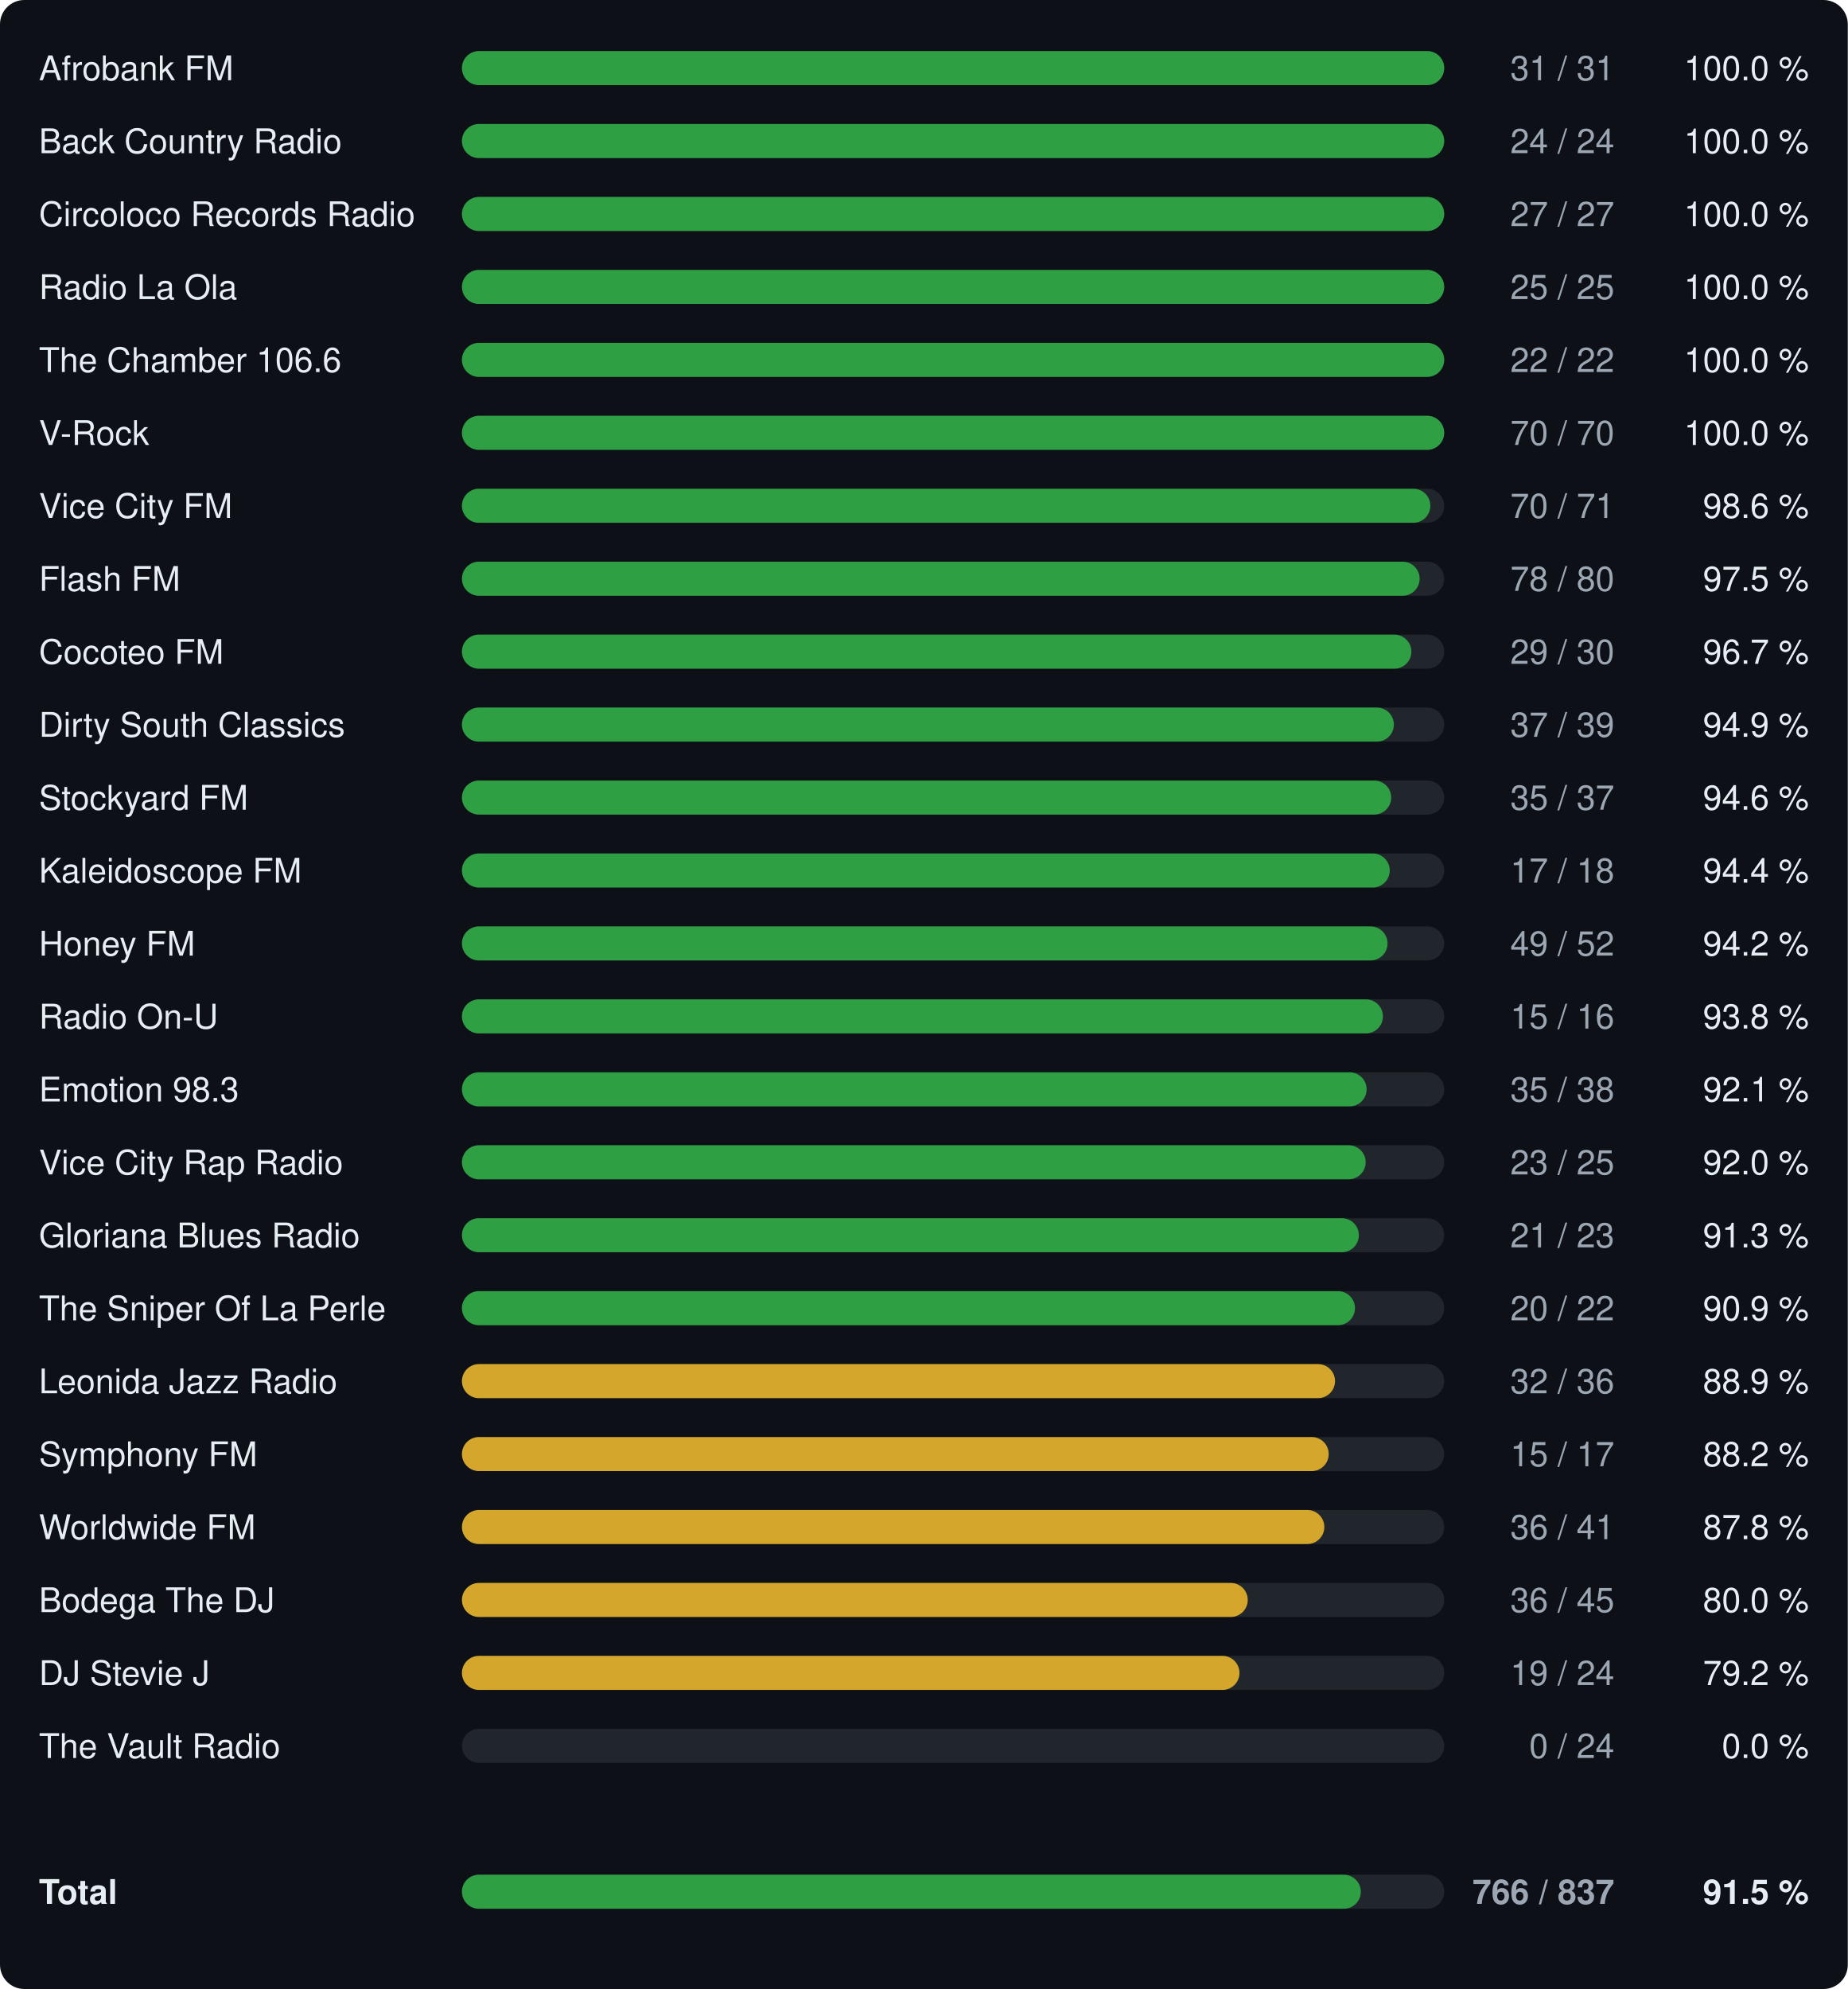
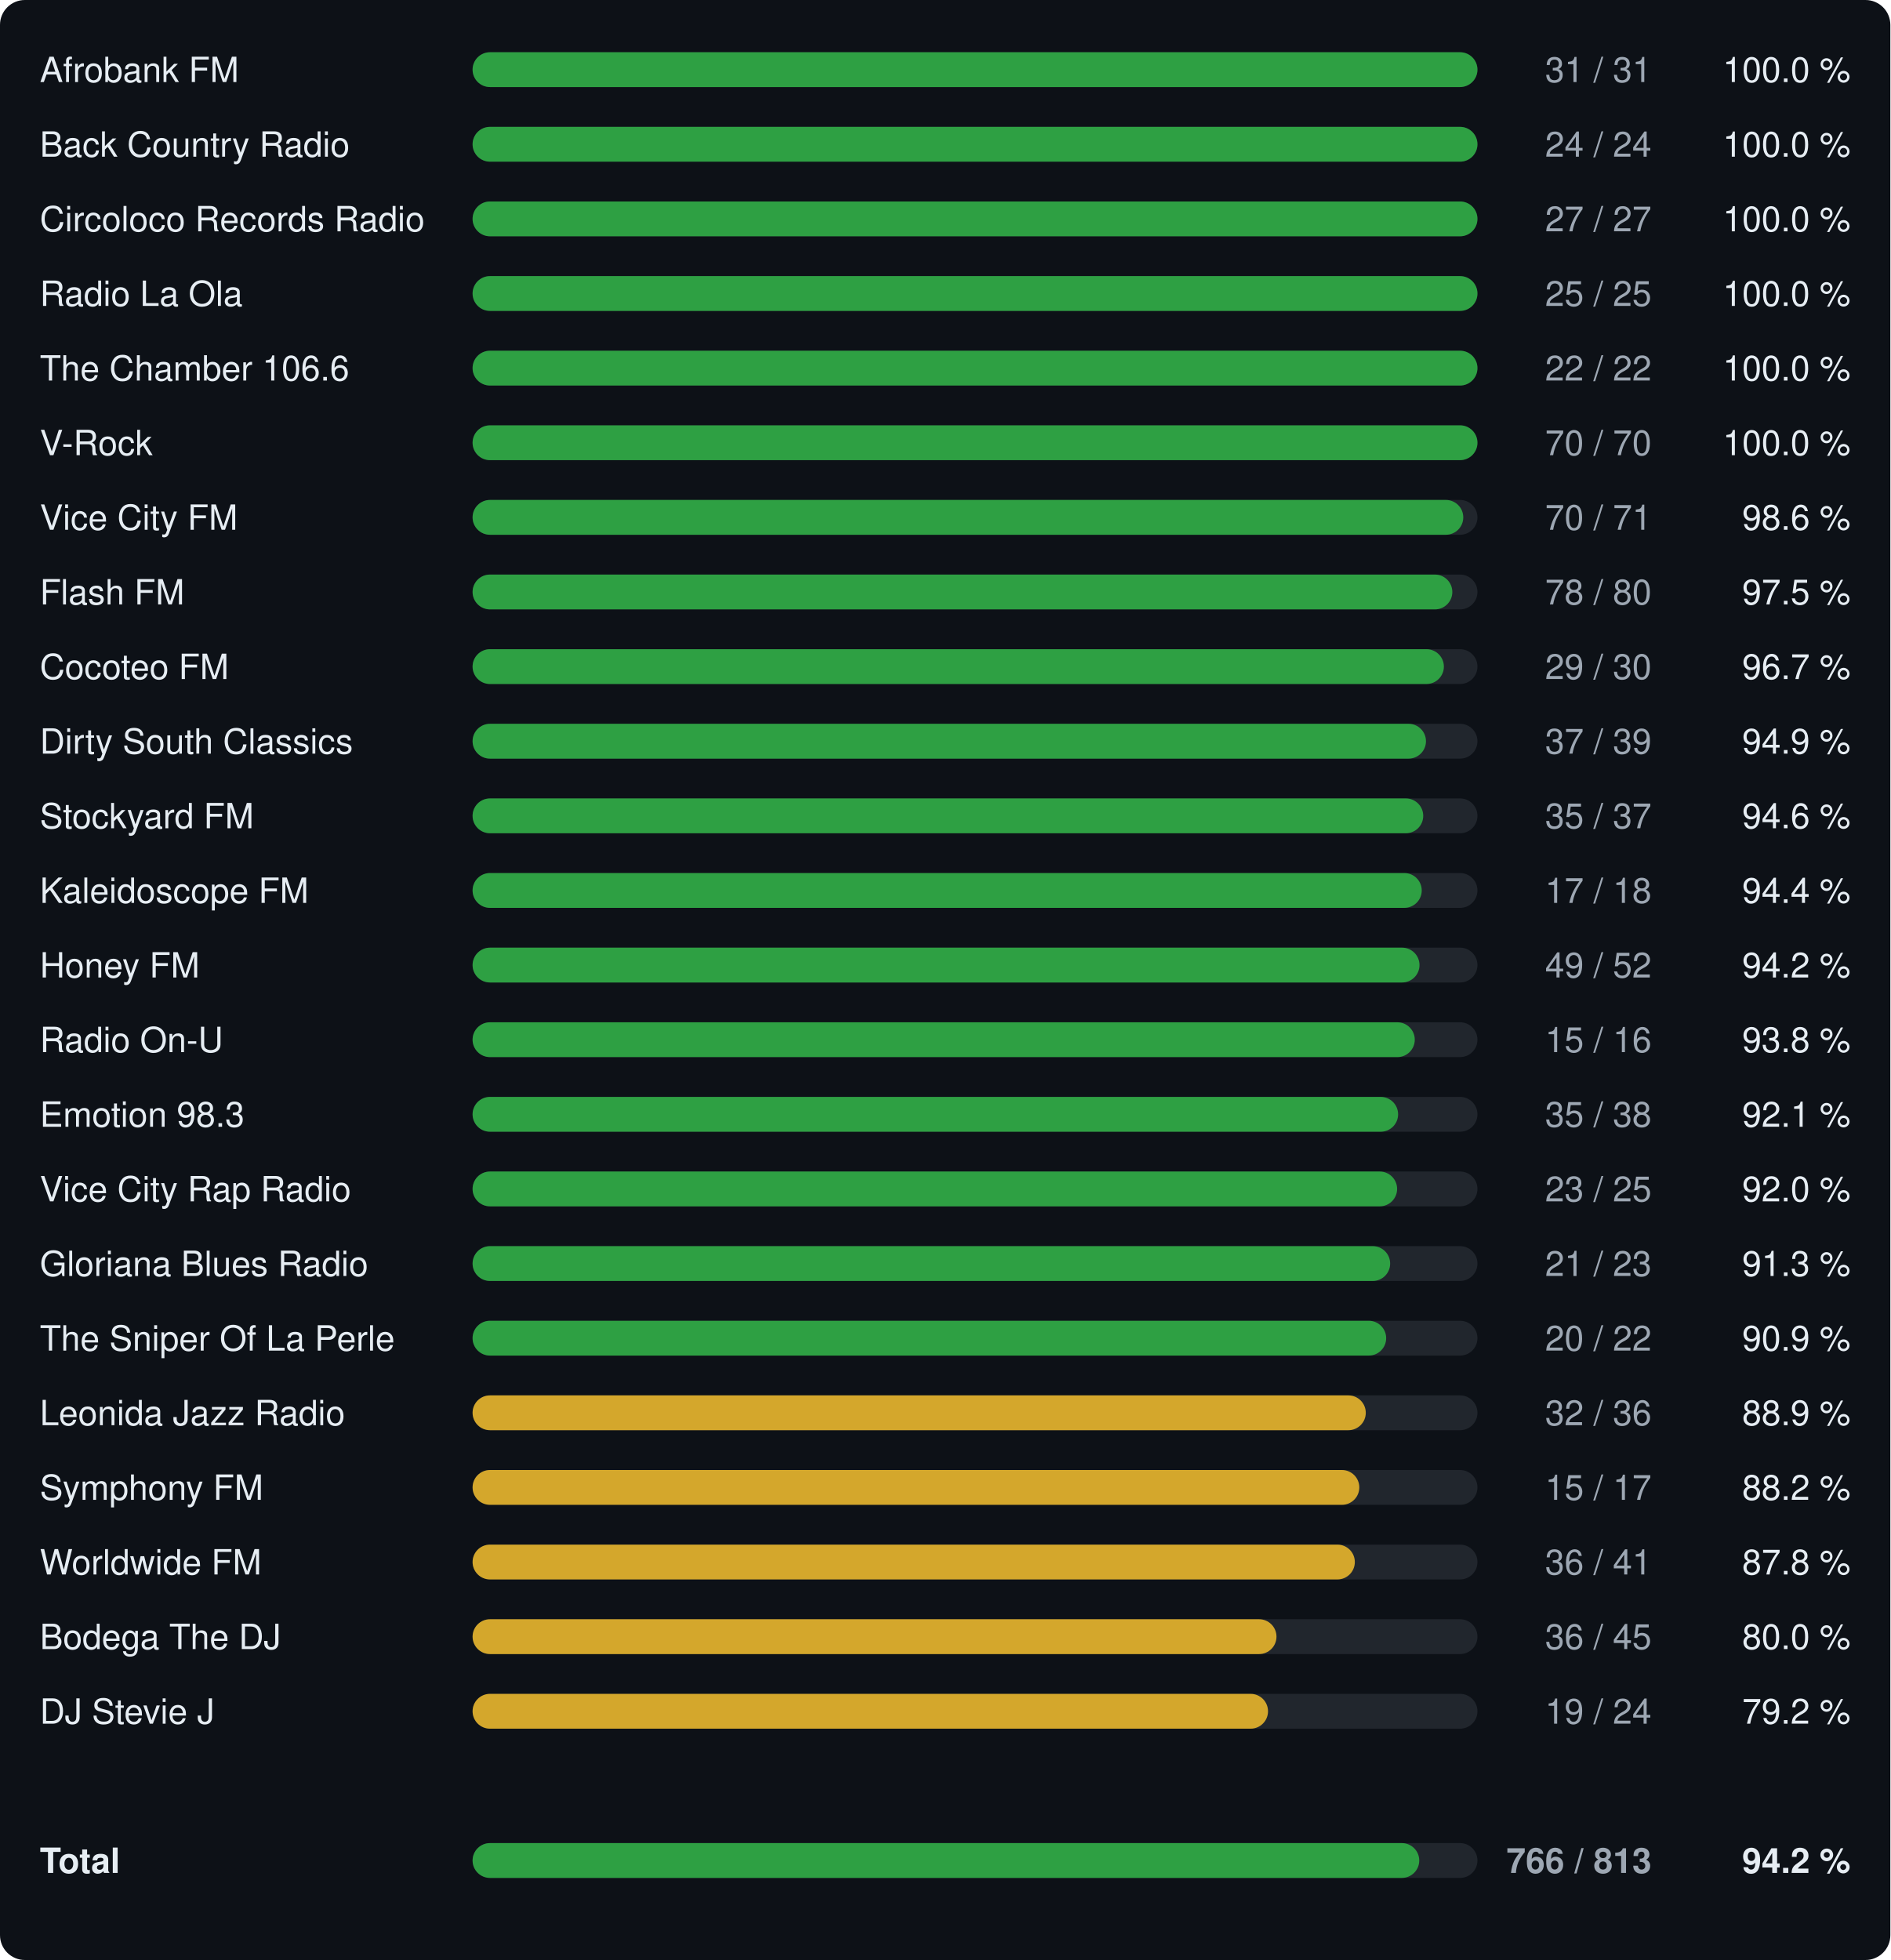
- <svg xmlns="http://www.w3.org/2000/svg" width="760" height="818" viewBox="0 0 760 818" font-family="-apple-system,Segoe UI,Helvetica,Arial,sans-serif" font-size="14">
-   <rect width="760" height="818" rx="10" fill="#0d1117" />
+ <svg xmlns="http://www.w3.org/2000/svg" width="760" height="788" viewBox="0 0 760 788" font-family="-apple-system,Segoe UI,Helvetica,Arial,sans-serif" font-size="14">
+   <rect width="760" height="788" rx="10" fill="#0d1117" />
  <text x="16" y="33" fill="#e6edf3" font-weight="400">Afrobank FM</text>
  <rect x="190" y="21" width="404" height="14" rx="7" fill="#21262d" />
  <rect x="190" y="21" width="404.0" height="14" rx="7" fill="#2ea043" />
  <text x="664" y="33" fill="#9da7b3" text-anchor="end" font-weight="400">31 / 31</text>
  <text x="744" y="33" fill="#e6edf3" text-anchor="end" font-weight="400">100.0 %</text>
  <text x="16" y="63" fill="#e6edf3" font-weight="400">Back Country Radio</text>
  <rect x="190" y="51" width="404" height="14" rx="7" fill="#21262d" />
  <rect x="190" y="51" width="404.0" height="14" rx="7" fill="#2ea043" />
  <text x="664" y="63" fill="#9da7b3" text-anchor="end" font-weight="400">24 / 24</text>
  <text x="744" y="63" fill="#e6edf3" text-anchor="end" font-weight="400">100.0 %</text>
  <text x="16" y="93" fill="#e6edf3" font-weight="400">Circoloco Records Radio</text>
  <rect x="190" y="81" width="404" height="14" rx="7" fill="#21262d" />
  <rect x="190" y="81" width="404.0" height="14" rx="7" fill="#2ea043" />
  <text x="664" y="93" fill="#9da7b3" text-anchor="end" font-weight="400">27 / 27</text>
  <text x="744" y="93" fill="#e6edf3" text-anchor="end" font-weight="400">100.0 %</text>
  <text x="16" y="123" fill="#e6edf3" font-weight="400">Radio La Ola</text>
  <rect x="190" y="111" width="404" height="14" rx="7" fill="#21262d" />
  <rect x="190" y="111" width="404.0" height="14" rx="7" fill="#2ea043" />
  <text x="664" y="123" fill="#9da7b3" text-anchor="end" font-weight="400">25 / 25</text>
  <text x="744" y="123" fill="#e6edf3" text-anchor="end" font-weight="400">100.0 %</text>
  <text x="16" y="153" fill="#e6edf3" font-weight="400">The Chamber 106.6</text>
  <rect x="190" y="141" width="404" height="14" rx="7" fill="#21262d" />
  <rect x="190" y="141" width="404.0" height="14" rx="7" fill="#2ea043" />
  <text x="664" y="153" fill="#9da7b3" text-anchor="end" font-weight="400">22 / 22</text>
  <text x="744" y="153" fill="#e6edf3" text-anchor="end" font-weight="400">100.0 %</text>
  <text x="16" y="183" fill="#e6edf3" font-weight="400">V-Rock</text>
  <rect x="190" y="171" width="404" height="14" rx="7" fill="#21262d" />
  <rect x="190" y="171" width="404.0" height="14" rx="7" fill="#2ea043" />
  <text x="664" y="183" fill="#9da7b3" text-anchor="end" font-weight="400">70 / 70</text>
  <text x="744" y="183" fill="#e6edf3" text-anchor="end" font-weight="400">100.0 %</text>
  <text x="16" y="213" fill="#e6edf3" font-weight="400">Vice City FM</text>
  <rect x="190" y="201" width="404" height="14" rx="7" fill="#21262d" />
  <rect x="190" y="201" width="398.3" height="14" rx="7" fill="#2ea043" />
  <text x="664" y="213" fill="#9da7b3" text-anchor="end" font-weight="400">70 / 71</text>
  <text x="744" y="213" fill="#e6edf3" text-anchor="end" font-weight="400">98.6 %</text>
  <text x="16" y="243" fill="#e6edf3" font-weight="400">Flash FM</text>
  <rect x="190" y="231" width="404" height="14" rx="7" fill="#21262d" />
  <rect x="190" y="231" width="393.9" height="14" rx="7" fill="#2ea043" />
  <text x="664" y="243" fill="#9da7b3" text-anchor="end" font-weight="400">78 / 80</text>
  <text x="744" y="243" fill="#e6edf3" text-anchor="end" font-weight="400">97.5 %</text>
  <text x="16" y="273" fill="#e6edf3" font-weight="400">Cocoteo FM</text>
  <rect x="190" y="261" width="404" height="14" rx="7" fill="#21262d" />
  <rect x="190" y="261" width="390.5" height="14" rx="7" fill="#2ea043" />
  <text x="664" y="273" fill="#9da7b3" text-anchor="end" font-weight="400">29 / 30</text>
  <text x="744" y="273" fill="#e6edf3" text-anchor="end" font-weight="400">96.7 %</text>
  <text x="16" y="303" fill="#e6edf3" font-weight="400">Dirty South Classics</text>
  <rect x="190" y="291" width="404" height="14" rx="7" fill="#21262d" />
  <rect x="190" y="291" width="383.3" height="14" rx="7" fill="#2ea043" />
  <text x="664" y="303" fill="#9da7b3" text-anchor="end" font-weight="400">37 / 39</text>
  <text x="744" y="303" fill="#e6edf3" text-anchor="end" font-weight="400">94.9 %</text>
  <text x="16" y="333" fill="#e6edf3" font-weight="400">Stockyard FM</text>
  <rect x="190" y="321" width="404" height="14" rx="7" fill="#21262d" />
  <rect x="190" y="321" width="382.2" height="14" rx="7" fill="#2ea043" />
  <text x="664" y="333" fill="#9da7b3" text-anchor="end" font-weight="400">35 / 37</text>
  <text x="744" y="333" fill="#e6edf3" text-anchor="end" font-weight="400">94.6 %</text>
  <text x="16" y="363" fill="#e6edf3" font-weight="400">Kaleidoscope FM</text>
  <rect x="190" y="351" width="404" height="14" rx="7" fill="#21262d" />
  <rect x="190" y="351" width="381.6" height="14" rx="7" fill="#2ea043" />
  <text x="664" y="363" fill="#9da7b3" text-anchor="end" font-weight="400">17 / 18</text>
  <text x="744" y="363" fill="#e6edf3" text-anchor="end" font-weight="400">94.4 %</text>
  <text x="16" y="393" fill="#e6edf3" font-weight="400">Honey FM</text>
  <rect x="190" y="381" width="404" height="14" rx="7" fill="#21262d" />
  <rect x="190" y="381" width="380.7" height="14" rx="7" fill="#2ea043" />
  <text x="664" y="393" fill="#9da7b3" text-anchor="end" font-weight="400">49 / 52</text>
  <text x="744" y="393" fill="#e6edf3" text-anchor="end" font-weight="400">94.2 %</text>
  <text x="16" y="423" fill="#e6edf3" font-weight="400">Radio On-U</text>
  <rect x="190" y="411" width="404" height="14" rx="7" fill="#21262d" />
  <rect x="190" y="411" width="378.8" height="14" rx="7" fill="#2ea043" />
  <text x="664" y="423" fill="#9da7b3" text-anchor="end" font-weight="400">15 / 16</text>
  <text x="744" y="423" fill="#e6edf3" text-anchor="end" font-weight="400">93.8 %</text>
  <text x="16" y="453" fill="#e6edf3" font-weight="400">Emotion 98.3</text>
  <rect x="190" y="441" width="404" height="14" rx="7" fill="#21262d" />
  <rect x="190" y="441" width="372.1" height="14" rx="7" fill="#2ea043" />
  <text x="664" y="453" fill="#9da7b3" text-anchor="end" font-weight="400">35 / 38</text>
  <text x="744" y="453" fill="#e6edf3" text-anchor="end" font-weight="400">92.1 %</text>
  <text x="16" y="483" fill="#e6edf3" font-weight="400">Vice City Rap Radio</text>
  <rect x="190" y="471" width="404" height="14" rx="7" fill="#21262d" />
  <rect x="190" y="471" width="371.7" height="14" rx="7" fill="#2ea043" />
  <text x="664" y="483" fill="#9da7b3" text-anchor="end" font-weight="400">23 / 25</text>
  <text x="744" y="483" fill="#e6edf3" text-anchor="end" font-weight="400">92.0 %</text>
  <text x="16" y="513" fill="#e6edf3" font-weight="400">Gloriana Blues Radio</text>
  <rect x="190" y="501" width="404" height="14" rx="7" fill="#21262d" />
  <rect x="190" y="501" width="368.9" height="14" rx="7" fill="#2ea043" />
  <text x="664" y="513" fill="#9da7b3" text-anchor="end" font-weight="400">21 / 23</text>
  <text x="744" y="513" fill="#e6edf3" text-anchor="end" font-weight="400">91.3 %</text>
  <text x="16" y="543" fill="#e6edf3" font-weight="400">The Sniper Of La Perle</text>
  <rect x="190" y="531" width="404" height="14" rx="7" fill="#21262d" />
  <rect x="190" y="531" width="367.3" height="14" rx="7" fill="#2ea043" />
  <text x="664" y="543" fill="#9da7b3" text-anchor="end" font-weight="400">20 / 22</text>
  <text x="744" y="543" fill="#e6edf3" text-anchor="end" font-weight="400">90.9 %</text>
  <text x="16" y="573" fill="#e6edf3" font-weight="400">Leonida Jazz Radio</text>
  <rect x="190" y="561" width="404" height="14" rx="7" fill="#21262d" />
  <rect x="190" y="561" width="359.1" height="14" rx="7" fill="#d4a72c" />
  <text x="664" y="573" fill="#9da7b3" text-anchor="end" font-weight="400">32 / 36</text>
  <text x="744" y="573" fill="#e6edf3" text-anchor="end" font-weight="400">88.9 %</text>
  <text x="16" y="603" fill="#e6edf3" font-weight="400">Symphony FM</text>
  <rect x="190" y="591" width="404" height="14" rx="7" fill="#21262d" />
  <rect x="190" y="591" width="356.5" height="14" rx="7" fill="#d4a72c" />
  <text x="664" y="603" fill="#9da7b3" text-anchor="end" font-weight="400">15 / 17</text>
  <text x="744" y="603" fill="#e6edf3" text-anchor="end" font-weight="400">88.2 %</text>
  <text x="16" y="633" fill="#e6edf3" font-weight="400">Worldwide FM</text>
  <rect x="190" y="621" width="404" height="14" rx="7" fill="#21262d" />
  <rect x="190" y="621" width="354.7" height="14" rx="7" fill="#d4a72c" />
  <text x="664" y="633" fill="#9da7b3" text-anchor="end" font-weight="400">36 / 41</text>
  <text x="744" y="633" fill="#e6edf3" text-anchor="end" font-weight="400">87.8 %</text>
  <text x="16" y="663" fill="#e6edf3" font-weight="400">Bodega The DJ</text>
  <rect x="190" y="651" width="404" height="14" rx="7" fill="#21262d" />
  <rect x="190" y="651" width="323.2" height="14" rx="7" fill="#d4a72c" />
  <text x="664" y="663" fill="#9da7b3" text-anchor="end" font-weight="400">36 / 45</text>
  <text x="744" y="663" fill="#e6edf3" text-anchor="end" font-weight="400">80.0 %</text>
  <text x="16" y="693" fill="#e6edf3" font-weight="400">DJ Stevie J</text>
  <rect x="190" y="681" width="404" height="14" rx="7" fill="#21262d" />
  <rect x="190" y="681" width="319.8" height="14" rx="7" fill="#d4a72c" />
  <text x="664" y="693" fill="#9da7b3" text-anchor="end" font-weight="400">19 / 24</text>
  <text x="744" y="693" fill="#e6edf3" text-anchor="end" font-weight="400">79.2 %</text>
-   <text x="16" y="723" fill="#e6edf3" font-weight="400">The Vault Radio</text>
-   <rect x="190" y="711" width="404" height="14" rx="7" fill="#21262d" />
-   <text x="664" y="723" fill="#9da7b3" text-anchor="end" font-weight="400">0 / 24</text>
-   <text x="744" y="723" fill="#e6edf3" text-anchor="end" font-weight="400">0.0 %</text>
-   <text x="16" y="783" fill="#e6edf3" font-weight="700">Total</text>
-   <rect x="190" y="771" width="404" height="14" rx="7" fill="#21262d" />
-   <rect x="190" y="771" width="369.7" height="14" rx="7" fill="#2ea043" />
-   <text x="664" y="783" fill="#9da7b3" text-anchor="end" font-weight="700">766 / 837</text>
-   <text x="744" y="783" fill="#e6edf3" text-anchor="end" font-weight="700">91.5 %</text>
+   <text x="16" y="753" fill="#e6edf3" font-weight="700">Total</text>
+   <rect x="190" y="741" width="404" height="14" rx="7" fill="#21262d" />
+   <rect x="190" y="741" width="380.6" height="14" rx="7" fill="#2ea043" />
+   <text x="664" y="753" fill="#9da7b3" text-anchor="end" font-weight="700">766 / 813</text>
+   <text x="744" y="753" fill="#e6edf3" text-anchor="end" font-weight="700">94.2 %</text>
</svg>
